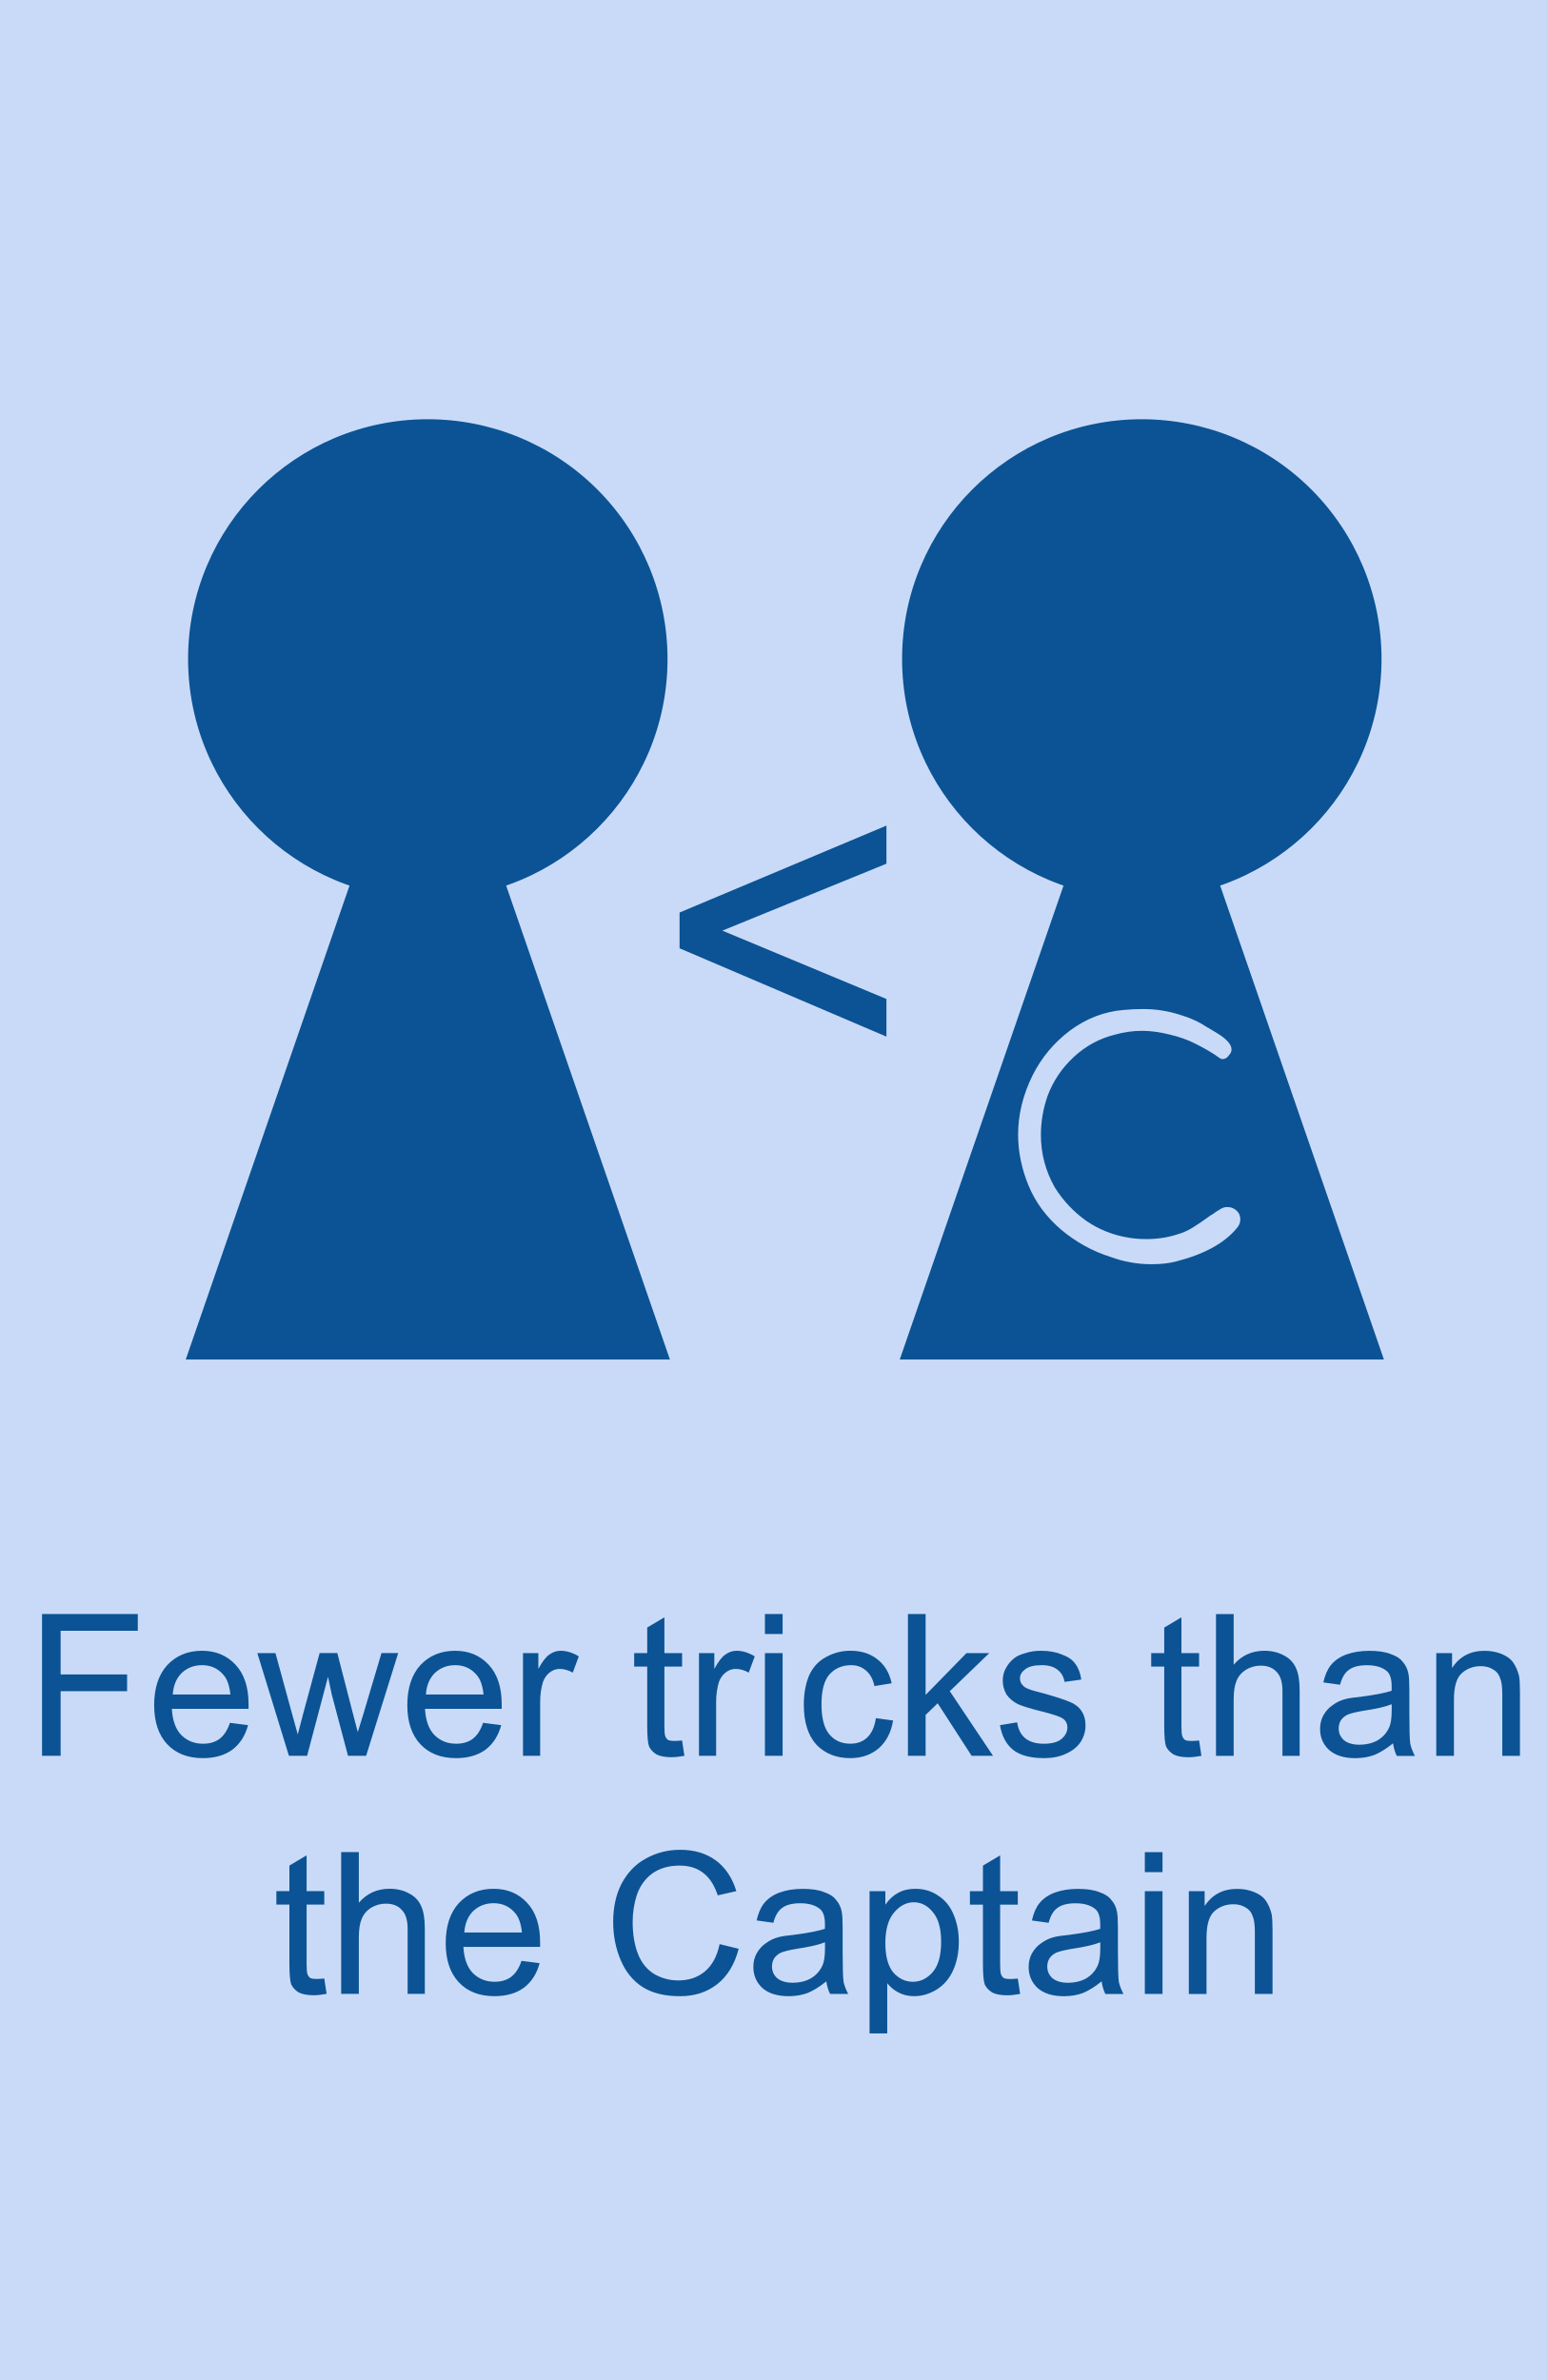
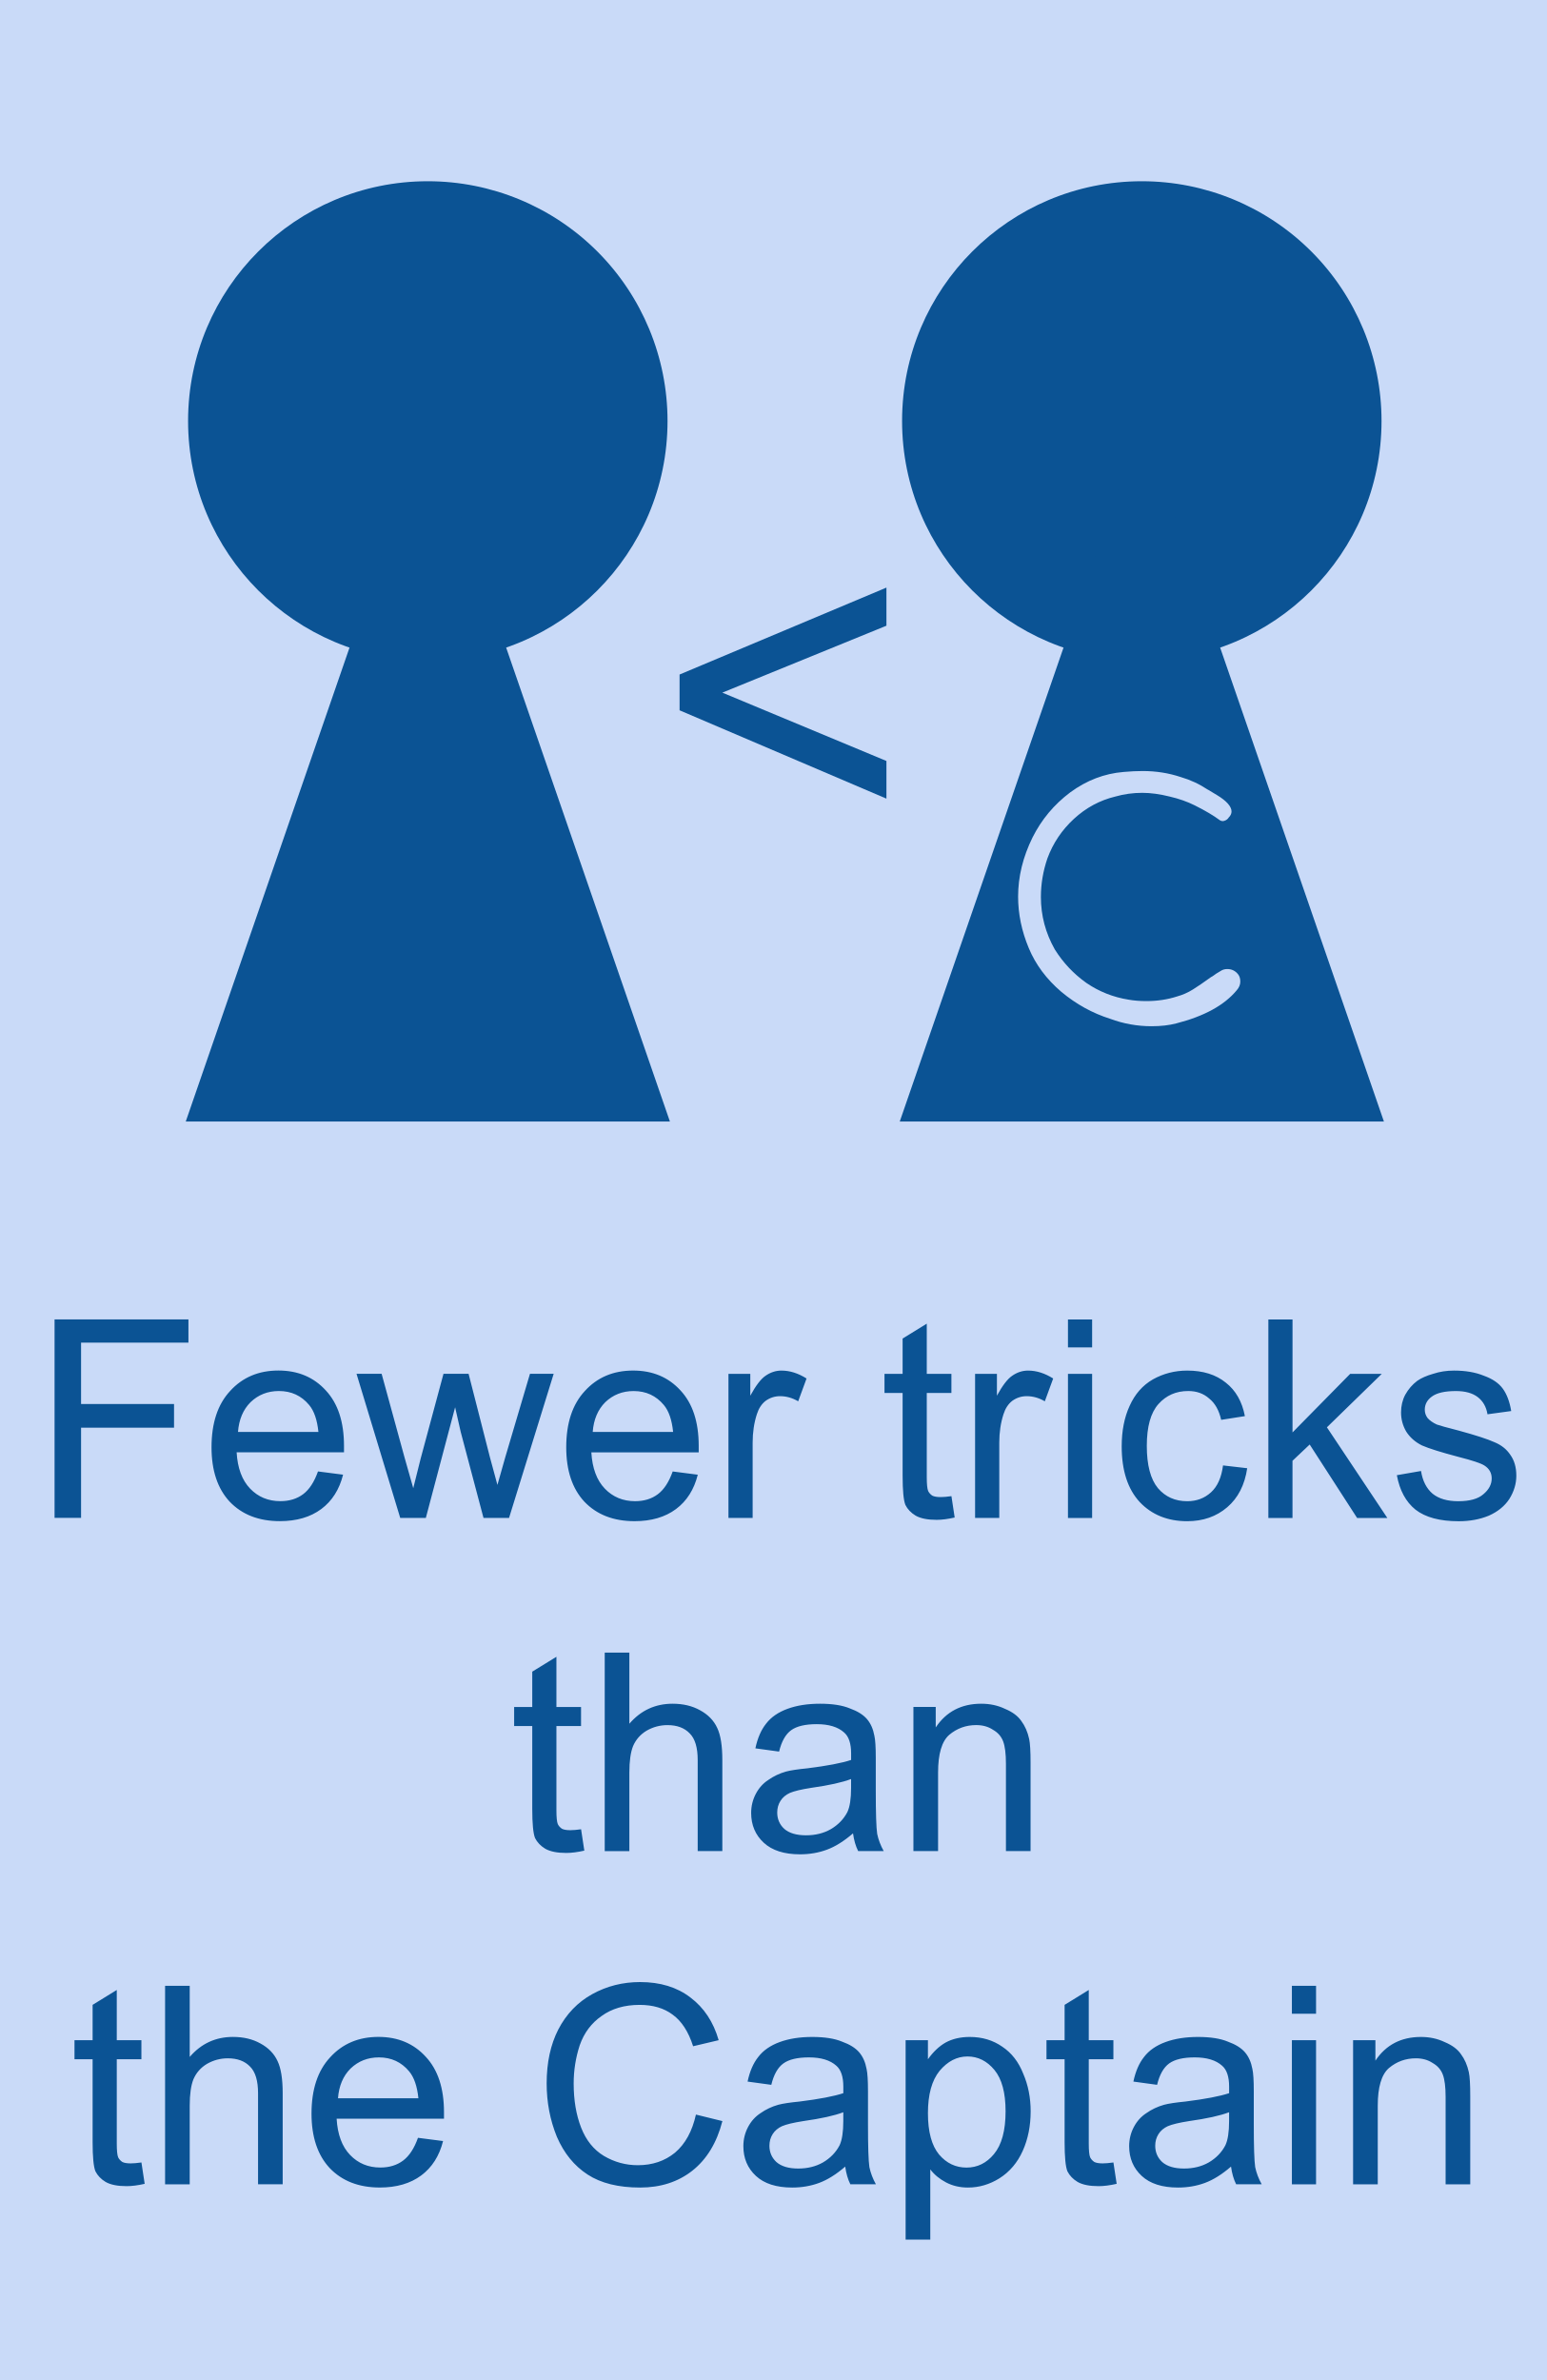
<svg xmlns="http://www.w3.org/2000/svg" version="1.1" viewBox="0.0 0.0 52.0 80.0" fill="none" stroke="none" stroke-linecap="square" stroke-miterlimit="10">
  <clipPath id="p.0">
    <path d="m0 0l52.0 0l0 80.0l-52.0 0l0 -80.0z" clip-rule="nonzero" />
  </clipPath>
  <g clip-path="url(#p.0)">
    <path fill="#c9daf8" d="m0 0l52.0 0l0 80.0l-52.0 0z" fill-rule="evenodd" />
-     <path fill="#0b5394" d="m6.322 22.15l0 0c0 -4.45 3.608 -8.058 8.058 -8.058l0 0c2.137 0 4.187 0.849 5.698 2.36c1.511 1.511 2.36 3.561 2.36 5.698l0 0c0 4.45 -3.608 8.058 -8.058 8.058l0 0c-4.45 0 -8.058 -3.608 -8.058 -8.058z" fill-rule="evenodd" />
-     <path fill="#0b5394" d="m6.244 45.698l8.137 -23.548l8.137 23.548z" fill-rule="evenodd" />
-     <path fill="#000000" fill-opacity="0.0" d="m21.885 2.103l8.882 0l0 58.173l-8.882 0z" fill-rule="evenodd" />
-     <path fill="#0b5394" d="m22.843 31.876l0 -1.203l6.953 -2.922l0 1.281l-5.516 2.25l5.516 2.297l0 1.266l-6.953 -2.969z" fill-rule="nonzero" />
-     <path fill="#000000" fill-opacity="0.0" d="m-9.135 43.619l70.677 0l0 35.559l-70.677 0z" fill-rule="evenodd" />
-     <path fill="#0b5394" d="m1.413 59.019l0 -4.766l3.219 0l0 0.562l-2.594 0l0 1.469l2.234 0l0 0.562l-2.234 0l0 2.172l-0.625 0zm6.316 -1.109l0.609 0.078q-0.141 0.531 -0.531 0.828q-0.391 0.281 -0.984 0.281q-0.766 0 -1.203 -0.469q-0.438 -0.469 -0.438 -1.312q0 -0.859 0.438 -1.344q0.453 -0.484 1.172 -0.484q0.688 0 1.125 0.469q0.438 0.469 0.438 1.328q0 0.047 0 0.156l-2.578 0q0.031 0.578 0.312 0.875q0.297 0.297 0.734 0.297q0.328 0 0.547 -0.156q0.234 -0.172 0.359 -0.547zm-1.922 -0.953l1.938 0q-0.047 -0.438 -0.219 -0.641q-0.281 -0.344 -0.734 -0.344q-0.406 0 -0.688 0.266q-0.266 0.266 -0.297 0.719zm3.905 2.062l-1.062 -3.453l0.609 0l0.547 2.0l0.203 0.734q0.016 -0.062 0.188 -0.719l0.547 -2.016l0.594 0l0.516 2.0l0.172 0.656l0.203 -0.656l0.594 -2.0l0.562 0l-1.078 3.453l-0.609 0l-0.547 -2.062l-0.125 -0.594l-0.703 2.656l-0.609 0zm6.526 -1.109l0.609 0.078q-0.141 0.531 -0.531 0.828q-0.391 0.281 -0.984 0.281q-0.766 0 -1.203 -0.469q-0.438 -0.469 -0.438 -1.312q0 -0.859 0.438 -1.344q0.453 -0.484 1.172 -0.484q0.688 0 1.125 0.469q0.438 0.469 0.438 1.328q0 0.047 0 0.156l-2.578 0q0.031 0.578 0.312 0.875q0.297 0.297 0.734 0.297q0.328 0 0.547 -0.156q0.234 -0.172 0.359 -0.547zm-1.922 -0.953l1.938 0q-0.047 -0.438 -0.219 -0.641q-0.281 -0.344 -0.734 -0.344q-0.406 0 -0.688 0.266q-0.266 0.266 -0.297 0.719zm3.264 2.062l0 -3.453l0.516 0l0 0.531q0.203 -0.375 0.375 -0.484q0.172 -0.125 0.375 -0.125q0.297 0 0.609 0.188l-0.203 0.547q-0.219 -0.125 -0.438 -0.125q-0.188 0 -0.344 0.125q-0.141 0.109 -0.219 0.312q-0.094 0.312 -0.094 0.672l0 1.812l-0.578 0zm5.347 -0.516l0.078 0.516q-0.25 0.047 -0.438 0.047q-0.312 0 -0.5 -0.094q-0.172 -0.109 -0.25 -0.266q-0.062 -0.172 -0.062 -0.703l0 -1.984l-0.438 0l0 -0.453l0.438 0l0 -0.859l0.578 -0.344l0 1.203l0.594 0l0 0.453l-0.594 0l0 2.016q0 0.25 0.031 0.328q0.031 0.078 0.094 0.125q0.078 0.031 0.203 0.031q0.109 0 0.266 -0.016zm0.568 0.516l0 -3.453l0.516 0l0 0.531q0.203 -0.375 0.375 -0.484q0.172 -0.125 0.375 -0.125q0.297 0 0.609 0.188l-0.203 0.547q-0.219 -0.125 -0.438 -0.125q-0.188 0 -0.344 0.125q-0.141 0.109 -0.219 0.312q-0.094 0.312 -0.094 0.672l0 1.812l-0.578 0zm2.217 -4.094l0 -0.672l0.594 0l0 0.672l-0.594 0zm0 4.094l0 -3.453l0.594 0l0 3.453l-0.594 0zm3.729 -1.266l0.578 0.078q-0.094 0.594 -0.484 0.938q-0.391 0.328 -0.953 0.328q-0.703 0 -1.141 -0.453q-0.422 -0.469 -0.422 -1.344q0 -0.547 0.172 -0.969q0.188 -0.422 0.562 -0.625q0.391 -0.219 0.828 -0.219q0.562 0 0.922 0.297q0.359 0.281 0.469 0.797l-0.578 0.094q-0.078 -0.359 -0.297 -0.531q-0.203 -0.172 -0.484 -0.172q-0.453 0 -0.734 0.312q-0.266 0.312 -0.266 1.0q0 0.703 0.266 1.016q0.266 0.312 0.703 0.312q0.344 0 0.562 -0.203q0.234 -0.219 0.297 -0.656zm1.078 1.266l0 -4.766l0.594 0l0 2.719l1.375 -1.406l0.766 0l-1.328 1.281l1.453 2.172l-0.719 0l-1.141 -1.766l-0.406 0.391l0 1.375l-0.594 0zm3.094 -1.031l0.578 -0.094q0.047 0.344 0.266 0.531q0.234 0.188 0.625 0.188q0.406 0 0.594 -0.156q0.203 -0.172 0.203 -0.391q0 -0.203 -0.172 -0.312q-0.125 -0.078 -0.594 -0.203q-0.641 -0.156 -0.891 -0.266q-0.25 -0.125 -0.391 -0.328q-0.125 -0.219 -0.125 -0.469q0 -0.234 0.109 -0.422q0.109 -0.203 0.297 -0.344q0.125 -0.094 0.359 -0.156q0.234 -0.078 0.516 -0.078q0.406 0 0.703 0.125q0.312 0.109 0.453 0.312q0.156 0.203 0.203 0.531l-0.562 0.078q-0.047 -0.266 -0.234 -0.406q-0.188 -0.156 -0.531 -0.156q-0.391 0 -0.562 0.141q-0.172 0.125 -0.172 0.297q0 0.125 0.062 0.203q0.078 0.109 0.219 0.156q0.094 0.047 0.531 0.156q0.609 0.172 0.859 0.281q0.25 0.094 0.391 0.297q0.141 0.203 0.141 0.5q0 0.297 -0.172 0.562q-0.172 0.25 -0.5 0.391q-0.312 0.141 -0.719 0.141q-0.688 0 -1.047 -0.281q-0.344 -0.281 -0.438 -0.828zm6.693 0.516l0.078 0.516q-0.25 0.047 -0.438 0.047q-0.312 0 -0.5 -0.094q-0.172 -0.109 -0.25 -0.266q-0.062 -0.172 -0.062 -0.703l0 -1.984l-0.438 0l0 -0.453l0.438 0l0 -0.859l0.578 -0.344l0 1.203l0.594 0l0 0.453l-0.594 0l0 2.016q0 0.25 0.031 0.328q0.031 0.078 0.094 0.125q0.078 0.031 0.203 0.031q0.109 0 0.266 -0.016zm0.568 0.516l0 -4.766l0.594 0l0 1.703q0.406 -0.469 1.031 -0.469q0.375 0 0.656 0.156q0.281 0.141 0.406 0.422q0.125 0.266 0.125 0.766l0 2.188l-0.578 0l0 -2.188q0 -0.438 -0.203 -0.641q-0.188 -0.203 -0.531 -0.203q-0.266 0 -0.5 0.141q-0.219 0.141 -0.312 0.375q-0.094 0.219 -0.094 0.625l0 1.891l-0.594 0zm5.952 -0.422q-0.328 0.266 -0.625 0.391q-0.297 0.109 -0.641 0.109q-0.578 0 -0.891 -0.281q-0.297 -0.281 -0.297 -0.703q0 -0.25 0.109 -0.453q0.125 -0.219 0.312 -0.344q0.188 -0.141 0.422 -0.203q0.172 -0.047 0.516 -0.078q0.719 -0.094 1.047 -0.203q0 -0.125 0 -0.156q0 -0.359 -0.156 -0.5q-0.234 -0.203 -0.672 -0.203q-0.406 0 -0.609 0.156q-0.203 0.141 -0.297 0.5l-0.562 -0.078q0.078 -0.359 0.25 -0.578q0.188 -0.234 0.516 -0.359q0.344 -0.125 0.781 -0.125q0.453 0 0.719 0.109q0.281 0.094 0.406 0.266q0.141 0.156 0.188 0.391q0.031 0.156 0.031 0.547l0 0.766q0 0.828 0.031 1.047q0.047 0.203 0.156 0.406l-0.609 0q-0.094 -0.188 -0.125 -0.422zm-0.047 -1.312q-0.312 0.125 -0.953 0.219q-0.359 0.062 -0.516 0.125q-0.141 0.062 -0.234 0.188q-0.078 0.125 -0.078 0.281q0 0.234 0.172 0.391q0.188 0.156 0.531 0.156q0.328 0 0.594 -0.141q0.266 -0.156 0.391 -0.422q0.094 -0.188 0.094 -0.578l0 -0.219zm1.499 1.734l0 -3.453l0.531 0l0 0.5q0.375 -0.578 1.094 -0.578q0.312 0 0.578 0.109q0.266 0.109 0.391 0.297q0.125 0.188 0.188 0.438q0.031 0.156 0.031 0.562l0 2.125l-0.594 0l0 -2.094q0 -0.359 -0.078 -0.531q-0.062 -0.188 -0.234 -0.281q-0.172 -0.109 -0.406 -0.109q-0.375 0 -0.641 0.234q-0.266 0.234 -0.266 0.891l0 1.891l-0.594 0z" fill-rule="nonzero" />
-     <path fill="#0b5394" d="m10.9 66.504l0.078 0.516q-0.25 0.047 -0.438 0.047q-0.312 0 -0.5 -0.094q-0.172 -0.109 -0.25 -0.266q-0.062 -0.172 -0.062 -0.703l0 -1.984l-0.438 0l0 -0.453l0.438 0l0 -0.859l0.578 -0.344l0 1.203l0.594 0l0 0.453l-0.594 0l0 2.016q0 0.25 0.031 0.328q0.031 0.078 0.094 0.125q0.078 0.031 0.203 0.031q0.109 0 0.266 -0.016zm0.568 0.516l0 -4.766l0.594 0l0 1.703q0.406 -0.469 1.031 -0.469q0.375 0 0.656 0.156q0.281 0.141 0.406 0.422q0.125 0.266 0.125 0.766l0 2.188l-0.578 0l0 -2.188q0 -0.438 -0.203 -0.641q-0.188 -0.203 -0.531 -0.203q-0.266 0 -0.5 0.141q-0.219 0.141 -0.312 0.375q-0.094 0.219 -0.094 0.625l0 1.891l-0.594 0zm6.061 -1.109l0.609 0.078q-0.141 0.531 -0.531 0.828q-0.391 0.281 -0.984 0.281q-0.766 0 -1.203 -0.469q-0.438 -0.469 -0.438 -1.312q0 -0.859 0.438 -1.344q0.453 -0.484 1.172 -0.484q0.688 0 1.125 0.469q0.438 0.469 0.438 1.328q0 0.047 0 0.156l-2.578 0q0.031 0.578 0.312 0.875q0.297 0.297 0.734 0.297q0.328 0 0.547 -0.156q0.234 -0.172 0.359 -0.547zm-1.922 -0.953l1.938 0q-0.047 -0.438 -0.219 -0.641q-0.281 -0.344 -0.734 -0.344q-0.406 0 -0.688 0.266q-0.266 0.266 -0.297 0.719zm8.582 0.391l0.641 0.156q-0.203 0.781 -0.719 1.188q-0.516 0.406 -1.25 0.406q-0.781 0 -1.266 -0.312q-0.484 -0.312 -0.734 -0.906q-0.25 -0.594 -0.25 -1.281q0 -0.734 0.281 -1.281q0.297 -0.562 0.812 -0.844q0.531 -0.297 1.156 -0.297q0.719 0 1.203 0.359q0.484 0.359 0.688 1.031l-0.625 0.141q-0.172 -0.516 -0.484 -0.75q-0.312 -0.25 -0.797 -0.25q-0.547 0 -0.922 0.266q-0.359 0.266 -0.516 0.719q-0.141 0.438 -0.141 0.906q0 0.609 0.172 1.062q0.172 0.453 0.547 0.688q0.375 0.219 0.812 0.219q0.531 0 0.891 -0.297q0.375 -0.312 0.5 -0.922zm3.588 1.25q-0.328 0.266 -0.625 0.391q-0.297 0.109 -0.641 0.109q-0.578 0 -0.891 -0.281q-0.297 -0.281 -0.297 -0.703q0 -0.25 0.109 -0.453q0.125 -0.219 0.312 -0.344q0.188 -0.141 0.422 -0.203q0.172 -0.047 0.516 -0.078q0.719 -0.094 1.047 -0.203q0 -0.125 0 -0.156q0 -0.359 -0.156 -0.5q-0.234 -0.203 -0.672 -0.203q-0.406 0 -0.609 0.156q-0.203 0.141 -0.297 0.5l-0.562 -0.078q0.078 -0.359 0.25 -0.578q0.188 -0.234 0.516 -0.359q0.344 -0.125 0.781 -0.125q0.453 0 0.719 0.109q0.281 0.094 0.406 0.266q0.141 0.156 0.188 0.391q0.031 0.156 0.031 0.547l0 0.766q0 0.828 0.031 1.047q0.047 0.203 0.156 0.406l-0.609 0q-0.094 -0.188 -0.125 -0.422zm-0.047 -1.312q-0.312 0.125 -0.953 0.219q-0.359 0.062 -0.516 0.125q-0.141 0.062 -0.234 0.188q-0.078 0.125 -0.078 0.281q0 0.234 0.172 0.391q0.188 0.156 0.531 0.156q0.328 0 0.594 -0.141q0.266 -0.156 0.391 -0.422q0.094 -0.188 0.094 -0.578l0 -0.219zm1.499 3.062l0 -4.781l0.531 0l0 0.453q0.188 -0.266 0.422 -0.391q0.25 -0.141 0.578 -0.141q0.453 0 0.781 0.234q0.344 0.219 0.516 0.641q0.172 0.406 0.172 0.906q0 0.531 -0.188 0.953q-0.188 0.422 -0.562 0.656q-0.359 0.219 -0.75 0.219q-0.297 0 -0.531 -0.125q-0.234 -0.125 -0.375 -0.312l0 1.688l-0.594 0zm0.531 -3.031q0 0.656 0.266 0.984q0.281 0.312 0.656 0.312q0.391 0 0.672 -0.328q0.281 -0.328 0.281 -1.016q0 -0.672 -0.281 -1.0q-0.266 -0.328 -0.641 -0.328q-0.375 0 -0.672 0.359q-0.281 0.344 -0.281 1.016zm4.452 1.188l0.078 0.516q-0.25 0.047 -0.438 0.047q-0.312 0 -0.5 -0.094q-0.172 -0.109 -0.25 -0.266q-0.062 -0.172 -0.062 -0.703l0 -1.984l-0.438 0l0 -0.453l0.438 0l0 -0.859l0.578 -0.344l0 1.203l0.594 0l0 0.453l-0.594 0l0 2.016q0 0.25 0.031 0.328q0.031 0.078 0.094 0.125q0.078 0.031 0.203 0.031q0.109 0 0.266 -0.016zm2.818 0.094q-0.328 0.266 -0.625 0.391q-0.297 0.109 -0.641 0.109q-0.578 0 -0.891 -0.281q-0.297 -0.281 -0.297 -0.703q0 -0.25 0.109 -0.453q0.125 -0.219 0.312 -0.344q0.188 -0.141 0.422 -0.203q0.172 -0.047 0.516 -0.078q0.719 -0.094 1.047 -0.203q0 -0.125 0 -0.156q0 -0.359 -0.156 -0.5q-0.234 -0.203 -0.672 -0.203q-0.406 0 -0.609 0.156q-0.203 0.141 -0.297 0.5l-0.562 -0.078q0.078 -0.359 0.25 -0.578q0.188 -0.234 0.516 -0.359q0.344 -0.125 0.781 -0.125q0.453 0 0.719 0.109q0.281 0.094 0.406 0.266q0.141 0.156 0.188 0.391q0.031 0.156 0.031 0.547l0 0.766q0 0.828 0.031 1.047q0.047 0.203 0.156 0.406l-0.609 0q-0.094 -0.188 -0.125 -0.422zm-0.047 -1.312q-0.312 0.125 -0.953 0.219q-0.359 0.062 -0.516 0.125q-0.141 0.062 -0.234 0.188q-0.078 0.125 -0.078 0.281q0 0.234 0.172 0.391q0.188 0.156 0.531 0.156q0.328 0 0.594 -0.141q0.266 -0.156 0.391 -0.422q0.094 -0.188 0.094 -0.578l0 -0.219zm1.499 -2.359l0 -0.672l0.594 0l0 0.672l-0.594 0zm0 4.094l0 -3.453l0.594 0l0 3.453l-0.594 0zm1.479 0l0 -3.453l0.531 0l0 0.5q0.375 -0.578 1.094 -0.578q0.312 0 0.578 0.109q0.266 0.109 0.391 0.297q0.125 0.188 0.188 0.438q0.031 0.156 0.031 0.562l0 2.125l-0.594 0l0 -2.094q0 -0.359 -0.078 -0.531q-0.062 -0.188 -0.234 -0.281q-0.172 -0.109 -0.406 -0.109q-0.375 0 -0.641 0.234q-0.266 0.234 -0.266 0.891l0 1.891l-0.594 0z" fill-rule="nonzero" />
-     <path fill="#0b5394" d="m30.322 22.15l0 0c0 -4.45 3.608 -8.058 8.058 -8.058l0 0c2.137 0 4.187 0.849 5.698 2.36c1.511 1.511 2.36 3.561 2.36 5.698l0 0c0 4.45 -3.608 8.058 -8.058 8.058l0 0c-4.45 0 -8.058 -3.608 -8.058 -8.058z" fill-rule="evenodd" />
-     <path fill="#0b5394" d="m30.244 45.698l8.137 -23.548l8.137 23.548z" fill-rule="evenodd" />
-     <path fill="#000000" fill-opacity="0.0" d="m27.798 21.958l14.772 0l0 33.921l-14.772 0z" fill-rule="evenodd" />
-     <path fill="#c9daf8" d="m40.6 34.541q0.078 0.047 0.312 0.188q0.234 0.141 0.359 0.281q0.125 0.141 0.125 0.266q0 0.109 -0.094 0.203q-0.047 0.078 -0.141 0.109q-0.078 0.031 -0.156 -0.016q-0.312 -0.234 -0.844 -0.5q-0.375 -0.188 -0.844 -0.297q-0.5 -0.125 -0.922 -0.125q-0.469 0 -0.906 0.125q-0.781 0.188 -1.391 0.75q-0.609 0.562 -0.891 1.328q-0.219 0.641 -0.219 1.297q0 0.938 0.469 1.766q0.422 0.672 1.062 1.125q0.641 0.438 1.422 0.562q0.266 0.047 0.594 0.047q0.547 0 1.031 -0.156q0.281 -0.078 0.531 -0.234q0.25 -0.156 0.594 -0.406q0.109 -0.062 0.188 -0.125q0.094 -0.062 0.156 -0.094q0.094 -0.062 0.219 -0.062q0.219 0 0.359 0.172q0.078 0.094 0.078 0.25q0 0.156 -0.125 0.297q-0.625 0.75 -2.031 1.109q-0.359 0.094 -0.828 0.094q-0.719 0 -1.391 -0.25q-0.891 -0.281 -1.641 -0.906q-0.75 -0.641 -1.094 -1.469q-0.359 -0.859 -0.359 -1.734q0 -1.0 0.484 -1.984q0.453 -0.906 1.266 -1.516q0.828 -0.609 1.797 -0.688q0.344 -0.031 0.641 -0.031q0.672 0 1.281 0.203q0.484 0.141 0.906 0.422z" fill-rule="nonzero" />
+     <path fill="#0b5394" d="m6.322 14.15l0 0c0 -4.45 3.608 -8.058 8.058 -8.058l0 0c2.137 0 4.187 0.849 5.698 2.36c1.511 1.511 2.36 3.561 2.36 5.698l0 0c0 4.45 -3.608 8.058 -8.058 8.058l0 0c-4.45 0 -8.058 -3.608 -8.058 -8.058z" fill-rule="evenodd" />
+     <path fill="#0b5394" d="m6.244 37.698l8.137 -23.548l8.137 23.548z" fill-rule="evenodd" />
+     <path fill="#000000" fill-opacity="0.0" d="m21.885 -5.897l8.882 0l0 58.173l-8.882 0z" fill-rule="evenodd" />
+     <path fill="#0b5394" d="m22.843 23.876l0 -1.203l6.953 -2.922l0 1.281l-5.516 2.25l5.516 2.297l0 1.266l-6.953 -2.969z" fill-rule="nonzero" />
+     <path fill="#000000" fill-opacity="0.0" d="m-9.135 33.062l70.677 0l0 53.323l-70.677 0z" fill-rule="evenodd" />
+     <path fill="#0b5394" d="m1.834 51.022l0 -6.672l4.5 0l0 0.781l-3.609 0l0 2.062l3.125 0l0 0.797l-3.125 0l0 3.031l-0.891 0zm8.854 -1.562l0.844 0.109q-0.188 0.75 -0.734 1.156q-0.547 0.406 -1.391 0.406q-1.062 0 -1.688 -0.656q-0.609 -0.656 -0.609 -1.828q0 -1.219 0.625 -1.891q0.625 -0.688 1.625 -0.688q0.984 0 1.594 0.672q0.609 0.656 0.609 1.859q0 0.062 0 0.219l-3.609 0q0.047 0.797 0.453 1.219q0.406 0.422 1.016 0.422q0.453 0 0.766 -0.234q0.312 -0.234 0.5 -0.766zm-2.688 -1.328l2.703 0q-0.062 -0.609 -0.312 -0.906q-0.391 -0.469 -1.016 -0.469q-0.562 0 -0.953 0.375q-0.375 0.375 -0.422 1.0zm5.453 2.891l-1.469 -4.844l0.844 0l0.766 2.797l0.297 1.047q0.016 -0.078 0.25 -1.0l0.766 -2.844l0.844 0l0.719 2.812l0.25 0.922l0.266 -0.938l0.828 -2.797l0.797 0l-1.5 4.844l-0.859 0l-0.766 -2.891l-0.188 -0.828l-0.984 3.719l-0.859 0zm9.158 -1.562l0.844 0.109q-0.188 0.75 -0.734 1.156q-0.547 0.406 -1.391 0.406q-1.062 0 -1.688 -0.656q-0.609 -0.656 -0.609 -1.828q0 -1.219 0.625 -1.891q0.625 -0.688 1.625 -0.688q0.984 0 1.594 0.672q0.609 0.656 0.609 1.859q0 0.062 0 0.219l-3.609 0q0.047 0.797 0.453 1.219q0.406 0.422 1.016 0.422q0.453 0 0.766 -0.234q0.312 -0.234 0.5 -0.766zm-2.688 -1.328l2.703 0q-0.062 -0.609 -0.312 -0.906q-0.391 -0.469 -1.016 -0.469q-0.562 0 -0.953 0.375q-0.375 0.375 -0.422 1.0zm4.563 2.891l0 -4.844l0.734 0l0 0.734q0.281 -0.516 0.516 -0.672q0.25 -0.172 0.531 -0.172q0.422 0 0.844 0.266l-0.281 0.766q-0.297 -0.172 -0.609 -0.172q-0.266 0 -0.484 0.156q-0.203 0.156 -0.297 0.453q-0.141 0.438 -0.141 0.953l0 2.531l-0.812 0zm7.495 -0.734l0.109 0.719q-0.344 0.078 -0.609 0.078q-0.453 0 -0.703 -0.141q-0.234 -0.141 -0.344 -0.359q-0.094 -0.234 -0.094 -0.984l0 -2.781l-0.609 0l0 -0.641l0.609 0l0 -1.188l0.812 -0.5l0 1.688l0.828 0l0 0.641l-0.828 0l0 2.828q0 0.359 0.047 0.469q0.047 0.094 0.141 0.156q0.094 0.047 0.281 0.047q0.141 0 0.359 -0.031zm0.795 0.734l0 -4.844l0.734 0l0 0.734q0.281 -0.516 0.516 -0.672q0.25 -0.172 0.531 -0.172q0.422 0 0.844 0.266l-0.281 0.766q-0.297 -0.172 -0.609 -0.172q-0.266 0 -0.484 0.156q-0.203 0.156 -0.297 0.453q-0.141 0.438 -0.141 0.953l0 2.531l-0.812 0zm3.122 -5.734l0 -0.938l0.812 0l0 0.938l-0.812 0zm0 5.734l0 -4.844l0.812 0l0 4.844l-0.812 0zm5.213 -1.766l0.812 0.094q-0.125 0.844 -0.672 1.312q-0.547 0.469 -1.344 0.469q-0.984 0 -1.594 -0.641q-0.609 -0.656 -0.609 -1.875q0 -0.781 0.266 -1.359q0.266 -0.594 0.781 -0.891q0.531 -0.297 1.156 -0.297q0.797 0 1.297 0.406q0.5 0.391 0.641 1.125l-0.797 0.125q-0.109 -0.484 -0.406 -0.719q-0.281 -0.25 -0.703 -0.25q-0.609 0 -1.0 0.438q-0.391 0.438 -0.391 1.406q0 0.969 0.375 1.422q0.375 0.438 0.984 0.438q0.469 0 0.797 -0.297q0.328 -0.297 0.406 -0.906zm1.523 1.766l0 -6.672l0.812 0l0 3.797l1.938 -1.969l1.062 0l-1.844 1.797l2.031 3.047l-1.016 0l-1.594 -2.469l-0.578 0.547l0 1.922l-0.812 0zm4.32 -1.438l0.812 -0.141q0.078 0.5 0.391 0.766q0.312 0.25 0.859 0.25q0.578 0 0.844 -0.234q0.281 -0.234 0.281 -0.531q0 -0.281 -0.25 -0.438q-0.172 -0.109 -0.844 -0.281q-0.891 -0.234 -1.25 -0.391q-0.344 -0.172 -0.531 -0.469q-0.172 -0.297 -0.172 -0.641q0 -0.328 0.141 -0.594q0.156 -0.281 0.406 -0.469q0.203 -0.141 0.531 -0.234q0.328 -0.109 0.703 -0.109q0.578 0 1.0 0.172q0.438 0.156 0.641 0.438q0.203 0.281 0.281 0.75l-0.797 0.109q-0.062 -0.375 -0.328 -0.578q-0.266 -0.203 -0.734 -0.203q-0.562 0 -0.812 0.188q-0.234 0.172 -0.234 0.438q0 0.156 0.094 0.281q0.109 0.125 0.312 0.219q0.125 0.047 0.734 0.203q0.859 0.234 1.203 0.391q0.344 0.141 0.531 0.422q0.203 0.281 0.203 0.703q0 0.406 -0.234 0.781q-0.234 0.359 -0.688 0.562q-0.453 0.188 -1.016 0.188q-0.953 0 -1.453 -0.391q-0.484 -0.391 -0.625 -1.156z" fill-rule="nonzero" />
+     <path fill="#0b5394" d="m19.532 61.487l0.109 0.719q-0.344 0.078 -0.609 0.078q-0.453 0 -0.703 -0.141q-0.234 -0.141 -0.344 -0.359q-0.094 -0.234 -0.094 -0.984l0 -2.781l-0.609 0l0 -0.641l0.609 0l0 -1.188l0.812 -0.5l0 1.688l0.828 0l0 0.641l-0.828 0l0 2.828q0 0.359 0.047 0.469q0.047 0.094 0.141 0.156q0.094 0.047 0.281 0.047q0.141 0 0.359 -0.031zm0.795 0.734l0 -6.672l0.828 0l0 2.391q0.578 -0.672 1.453 -0.672q0.531 0 0.922 0.219q0.406 0.219 0.578 0.594q0.172 0.359 0.172 1.078l0 3.062l-0.828 0l0 -3.062q0 -0.625 -0.266 -0.891q-0.266 -0.281 -0.75 -0.281q-0.375 0 -0.703 0.188q-0.312 0.188 -0.453 0.516q-0.125 0.312 -0.125 0.891l0 2.641l-0.828 0zm8.344 -0.594q-0.453 0.391 -0.875 0.547q-0.422 0.156 -0.906 0.156q-0.797 0 -1.219 -0.391q-0.422 -0.391 -0.422 -1.0q0 -0.344 0.156 -0.641q0.156 -0.297 0.422 -0.469q0.266 -0.188 0.594 -0.281q0.234 -0.062 0.719 -0.109q1.0 -0.125 1.469 -0.281q0 -0.172 0 -0.219q0 -0.5 -0.234 -0.703q-0.312 -0.281 -0.922 -0.281q-0.578 0 -0.859 0.203q-0.281 0.203 -0.406 0.719l-0.797 -0.109q0.109 -0.516 0.359 -0.828q0.25 -0.328 0.719 -0.5q0.469 -0.172 1.094 -0.172q0.625 0 1.0 0.156q0.391 0.141 0.578 0.359q0.188 0.219 0.25 0.562q0.047 0.203 0.047 0.75l0 1.094q0 1.141 0.047 1.453q0.062 0.297 0.219 0.578l-0.859 0q-0.125 -0.25 -0.172 -0.594zm-0.062 -1.828q-0.453 0.172 -1.344 0.297q-0.5 0.078 -0.719 0.172q-0.203 0.094 -0.312 0.266q-0.109 0.172 -0.109 0.391q0 0.328 0.234 0.547q0.25 0.219 0.734 0.219q0.469 0 0.828 -0.203q0.375 -0.219 0.562 -0.578q0.125 -0.266 0.125 -0.812l0 -0.297zm2.094 2.422l0 -4.844l0.75 0l0 0.688q0.531 -0.797 1.531 -0.797q0.438 0 0.797 0.172q0.375 0.156 0.547 0.406q0.188 0.25 0.266 0.609q0.047 0.219 0.047 0.797l0 2.969l-0.828 0l0 -2.938q0 -0.5 -0.094 -0.75q-0.094 -0.25 -0.344 -0.391q-0.234 -0.156 -0.562 -0.156q-0.516 0 -0.906 0.328q-0.375 0.328 -0.375 1.266l0 2.641l-0.828 0z" fill-rule="nonzero" />
+     <path fill="#0b5394" d="m4.754 72.687l0.109 0.719q-0.344 0.078 -0.609 0.078q-0.453 0 -0.703 -0.141q-0.234 -0.141 -0.344 -0.359q-0.094 -0.234 -0.094 -0.984l0 -2.781l-0.609 0l0 -0.641l0.609 0l0 -1.188l0.812 -0.5l0 1.688l0.828 0l0 0.641l-0.828 0l0 2.828q0 0.359 0.047 0.469q0.047 0.094 0.141 0.156q0.094 0.047 0.281 0.047q0.141 0 0.359 -0.031zm0.795 0.734l0 -6.672l0.828 0l0 2.391q0.578 -0.672 1.453 -0.672q0.531 0 0.922 0.219q0.406 0.219 0.578 0.594q0.172 0.359 0.172 1.078l0 3.062l-0.828 0l0 -3.062q0 -0.625 -0.266 -0.891q-0.266 -0.281 -0.75 -0.281q-0.375 0 -0.703 0.188q-0.312 0.188 -0.453 0.516q-0.125 0.312 -0.125 0.891l0 2.641l-0.828 0zm8.5 -1.562l0.844 0.109q-0.188 0.75 -0.734 1.156q-0.547 0.406 -1.391 0.406q-1.062 0 -1.688 -0.656q-0.609 -0.656 -0.609 -1.828q0 -1.219 0.625 -1.891q0.625 -0.688 1.625 -0.688q0.984 0 1.594 0.672q0.609 0.656 0.609 1.859q0 0.062 0 0.219l-3.609 0q0.047 0.797 0.453 1.219q0.406 0.422 1.016 0.422q0.453 0 0.766 -0.234q0.312 -0.234 0.5 -0.766zm-2.688 -1.328l2.703 0q-0.062 -0.609 -0.312 -0.906q-0.391 -0.469 -1.016 -0.469q-0.562 0 -0.953 0.375q-0.375 0.375 -0.422 1.0zm12.03 0.547l0.891 0.219q-0.281 1.094 -1.016 1.672q-0.719 0.562 -1.75 0.562q-1.094 0 -1.766 -0.438q-0.672 -0.438 -1.031 -1.266q-0.344 -0.844 -0.344 -1.797q0 -1.047 0.391 -1.812q0.406 -0.781 1.141 -1.188q0.734 -0.406 1.609 -0.406q1.016 0 1.688 0.516q0.688 0.516 0.953 1.438l-0.859 0.203q-0.234 -0.734 -0.688 -1.062q-0.438 -0.328 -1.109 -0.328q-0.766 0 -1.281 0.375q-0.516 0.359 -0.734 0.984q-0.203 0.625 -0.203 1.281q0 0.844 0.25 1.484q0.25 0.641 0.766 0.953q0.531 0.312 1.141 0.312q0.734 0 1.25 -0.422q0.516 -0.438 0.703 -1.281zm5.018 1.75q-0.453 0.391 -0.875 0.547q-0.422 0.156 -0.906 0.156q-0.797 0 -1.219 -0.391q-0.422 -0.391 -0.422 -1.0q0 -0.344 0.156 -0.641q0.156 -0.297 0.422 -0.469q0.266 -0.188 0.594 -0.281q0.234 -0.062 0.719 -0.109q1.0 -0.125 1.469 -0.281q0 -0.172 0 -0.219q0 -0.5 -0.234 -0.703q-0.312 -0.281 -0.922 -0.281q-0.578 0 -0.859 0.203q-0.281 0.203 -0.406 0.719l-0.797 -0.109q0.109 -0.516 0.359 -0.828q0.25 -0.328 0.719 -0.5q0.469 -0.172 1.094 -0.172q0.625 0 1.0 0.156q0.391 0.141 0.578 0.359q0.188 0.219 0.25 0.562q0.047 0.203 0.047 0.75l0 1.094q0 1.141 0.047 1.453q0.062 0.297 0.219 0.578l-0.859 0q-0.125 -0.25 -0.172 -0.594zm-0.062 -1.828q-0.453 0.172 -1.344 0.297q-0.5 0.078 -0.719 0.172q-0.203 0.094 -0.312 0.266q-0.109 0.172 -0.109 0.391q0 0.328 0.234 0.547q0.25 0.219 0.734 0.219q0.469 0 0.828 -0.203q0.375 -0.219 0.562 -0.578q0.125 -0.266 0.125 -0.812l0 -0.297zm2.094 4.281l0 -6.703l0.75 0l0 0.641q0.266 -0.375 0.594 -0.562q0.344 -0.188 0.812 -0.188q0.625 0 1.094 0.328q0.469 0.312 0.703 0.906q0.25 0.578 0.25 1.266q0 0.734 -0.266 1.328q-0.266 0.594 -0.781 0.922q-0.5 0.312 -1.062 0.312q-0.406 0 -0.734 -0.172q-0.328 -0.172 -0.531 -0.438l0 2.359l-0.828 0zm0.75 -4.25q0 0.938 0.375 1.391q0.375 0.438 0.922 0.438q0.547 0 0.922 -0.453q0.391 -0.469 0.391 -1.438q0 -0.938 -0.375 -1.391q-0.375 -0.453 -0.906 -0.453q-0.531 0 -0.938 0.484q-0.391 0.484 -0.391 1.422zm6.235 1.656l0.109 0.719q-0.344 0.078 -0.609 0.078q-0.453 0 -0.703 -0.141q-0.234 -0.141 -0.344 -0.359q-0.094 -0.234 -0.094 -0.984l0 -2.781l-0.609 0l0 -0.641l0.609 0l0 -1.188l0.812 -0.5l0 1.688l0.828 0l0 0.641l-0.828 0l0 2.828q0 0.359 0.047 0.469q0.047 0.094 0.141 0.156q0.094 0.047 0.281 0.047q0.141 0 0.359 -0.031zm3.951 0.141q-0.453 0.391 -0.875 0.547q-0.422 0.156 -0.906 0.156q-0.797 0 -1.219 -0.391q-0.422 -0.391 -0.422 -1.0q0 -0.344 0.156 -0.641q0.156 -0.297 0.422 -0.469q0.266 -0.188 0.594 -0.281q0.234 -0.062 0.719 -0.109q1.0 -0.125 1.469 -0.281q0 -0.172 0 -0.219q0 -0.5 -0.234 -0.703q-0.312 -0.281 -0.922 -0.281q-0.578 0 -0.859 0.203q-0.281 0.203 -0.406 0.719l-0.797 -0.109q0.109 -0.516 0.359 -0.828q0.25 -0.328 0.719 -0.5q0.469 -0.172 1.094 -0.172q0.625 0 1.0 0.156q0.391 0.141 0.578 0.359q0.188 0.219 0.25 0.562q0.047 0.203 0.047 0.75l0 1.094q0 1.141 0.047 1.453q0.062 0.297 0.219 0.578l-0.859 0q-0.125 -0.25 -0.172 -0.594zm-0.062 -1.828q-0.453 0.172 -1.344 0.297q-0.5 0.078 -0.719 0.172q-0.203 0.094 -0.312 0.266q-0.109 0.172 -0.109 0.391q0 0.328 0.234 0.547q0.25 0.219 0.734 0.219q0.469 0 0.828 -0.203q0.375 -0.219 0.562 -0.578q0.125 -0.266 0.125 -0.812l0 -0.297zm2.11 -3.312l0 -0.938l0.812 0l0 0.938l-0.812 0zm0 5.734l0 -4.844l0.812 0l0 4.844l-0.812 0zm2.057 0l0 -4.844l0.75 0l0 0.688q0.531 -0.797 1.531 -0.797q0.438 0 0.797 0.172q0.375 0.156 0.547 0.406q0.188 0.25 0.266 0.609q0.047 0.219 0.047 0.797l0 2.969l-0.828 0l0 -2.938q0 -0.5 -0.094 -0.75q-0.094 -0.25 -0.344 -0.391q-0.234 -0.156 -0.562 -0.156q-0.516 0 -0.906 0.328q-0.375 0.328 -0.375 1.266l0 2.641l-0.828 0z" fill-rule="nonzero" />
+     <path fill="#0b5394" d="m30.322 14.15l0 0c0 -4.45 3.608 -8.058 8.058 -8.058l0 0c2.137 0 4.187 0.849 5.698 2.36c1.511 1.511 2.36 3.561 2.36 5.698l0 0c0 4.45 -3.608 8.058 -8.058 8.058l0 0c-4.45 0 -8.058 -3.608 -8.058 -8.058z" fill-rule="evenodd" />
+     <path fill="#0b5394" d="m30.244 37.698l8.137 -23.548l8.137 23.548z" fill-rule="evenodd" />
+     <path fill="#000000" fill-opacity="0.0" d="m27.798 13.958l14.772 0l0 33.921l-14.772 0z" fill-rule="evenodd" />
+     <path fill="#c9daf8" d="m40.6 26.541q0.078 0.047 0.312 0.188q0.234 0.141 0.359 0.281q0.125 0.141 0.125 0.266q0 0.109 -0.094 0.203q-0.047 0.078 -0.141 0.109q-0.078 0.031 -0.156 -0.016q-0.312 -0.234 -0.844 -0.5q-0.375 -0.188 -0.844 -0.297q-0.5 -0.125 -0.922 -0.125q-0.469 0 -0.906 0.125q-0.781 0.188 -1.391 0.75q-0.609 0.562 -0.891 1.328q-0.219 0.641 -0.219 1.297q0 0.938 0.469 1.766q0.422 0.672 1.062 1.125q0.641 0.438 1.422 0.562q0.266 0.047 0.594 0.047q0.547 0 1.031 -0.156q0.281 -0.078 0.531 -0.234q0.25 -0.156 0.594 -0.406q0.109 -0.062 0.188 -0.125q0.094 -0.062 0.156 -0.094q0.094 -0.062 0.219 -0.062q0.219 0 0.359 0.172q0.078 0.094 0.078 0.25q0 0.156 -0.125 0.297q-0.625 0.75 -2.031 1.109q-0.359 0.094 -0.828 0.094q-0.719 0 -1.391 -0.25q-0.891 -0.281 -1.641 -0.906q-0.75 -0.641 -1.094 -1.469q-0.359 -0.859 -0.359 -1.734q0 -1.0 0.484 -1.984q0.453 -0.906 1.266 -1.516q0.828 -0.609 1.797 -0.688q0.344 -0.031 0.641 -0.031q0.672 0 1.281 0.203q0.484 0.141 0.906 0.422z" fill-rule="nonzero" />
  </g>
</svg>
